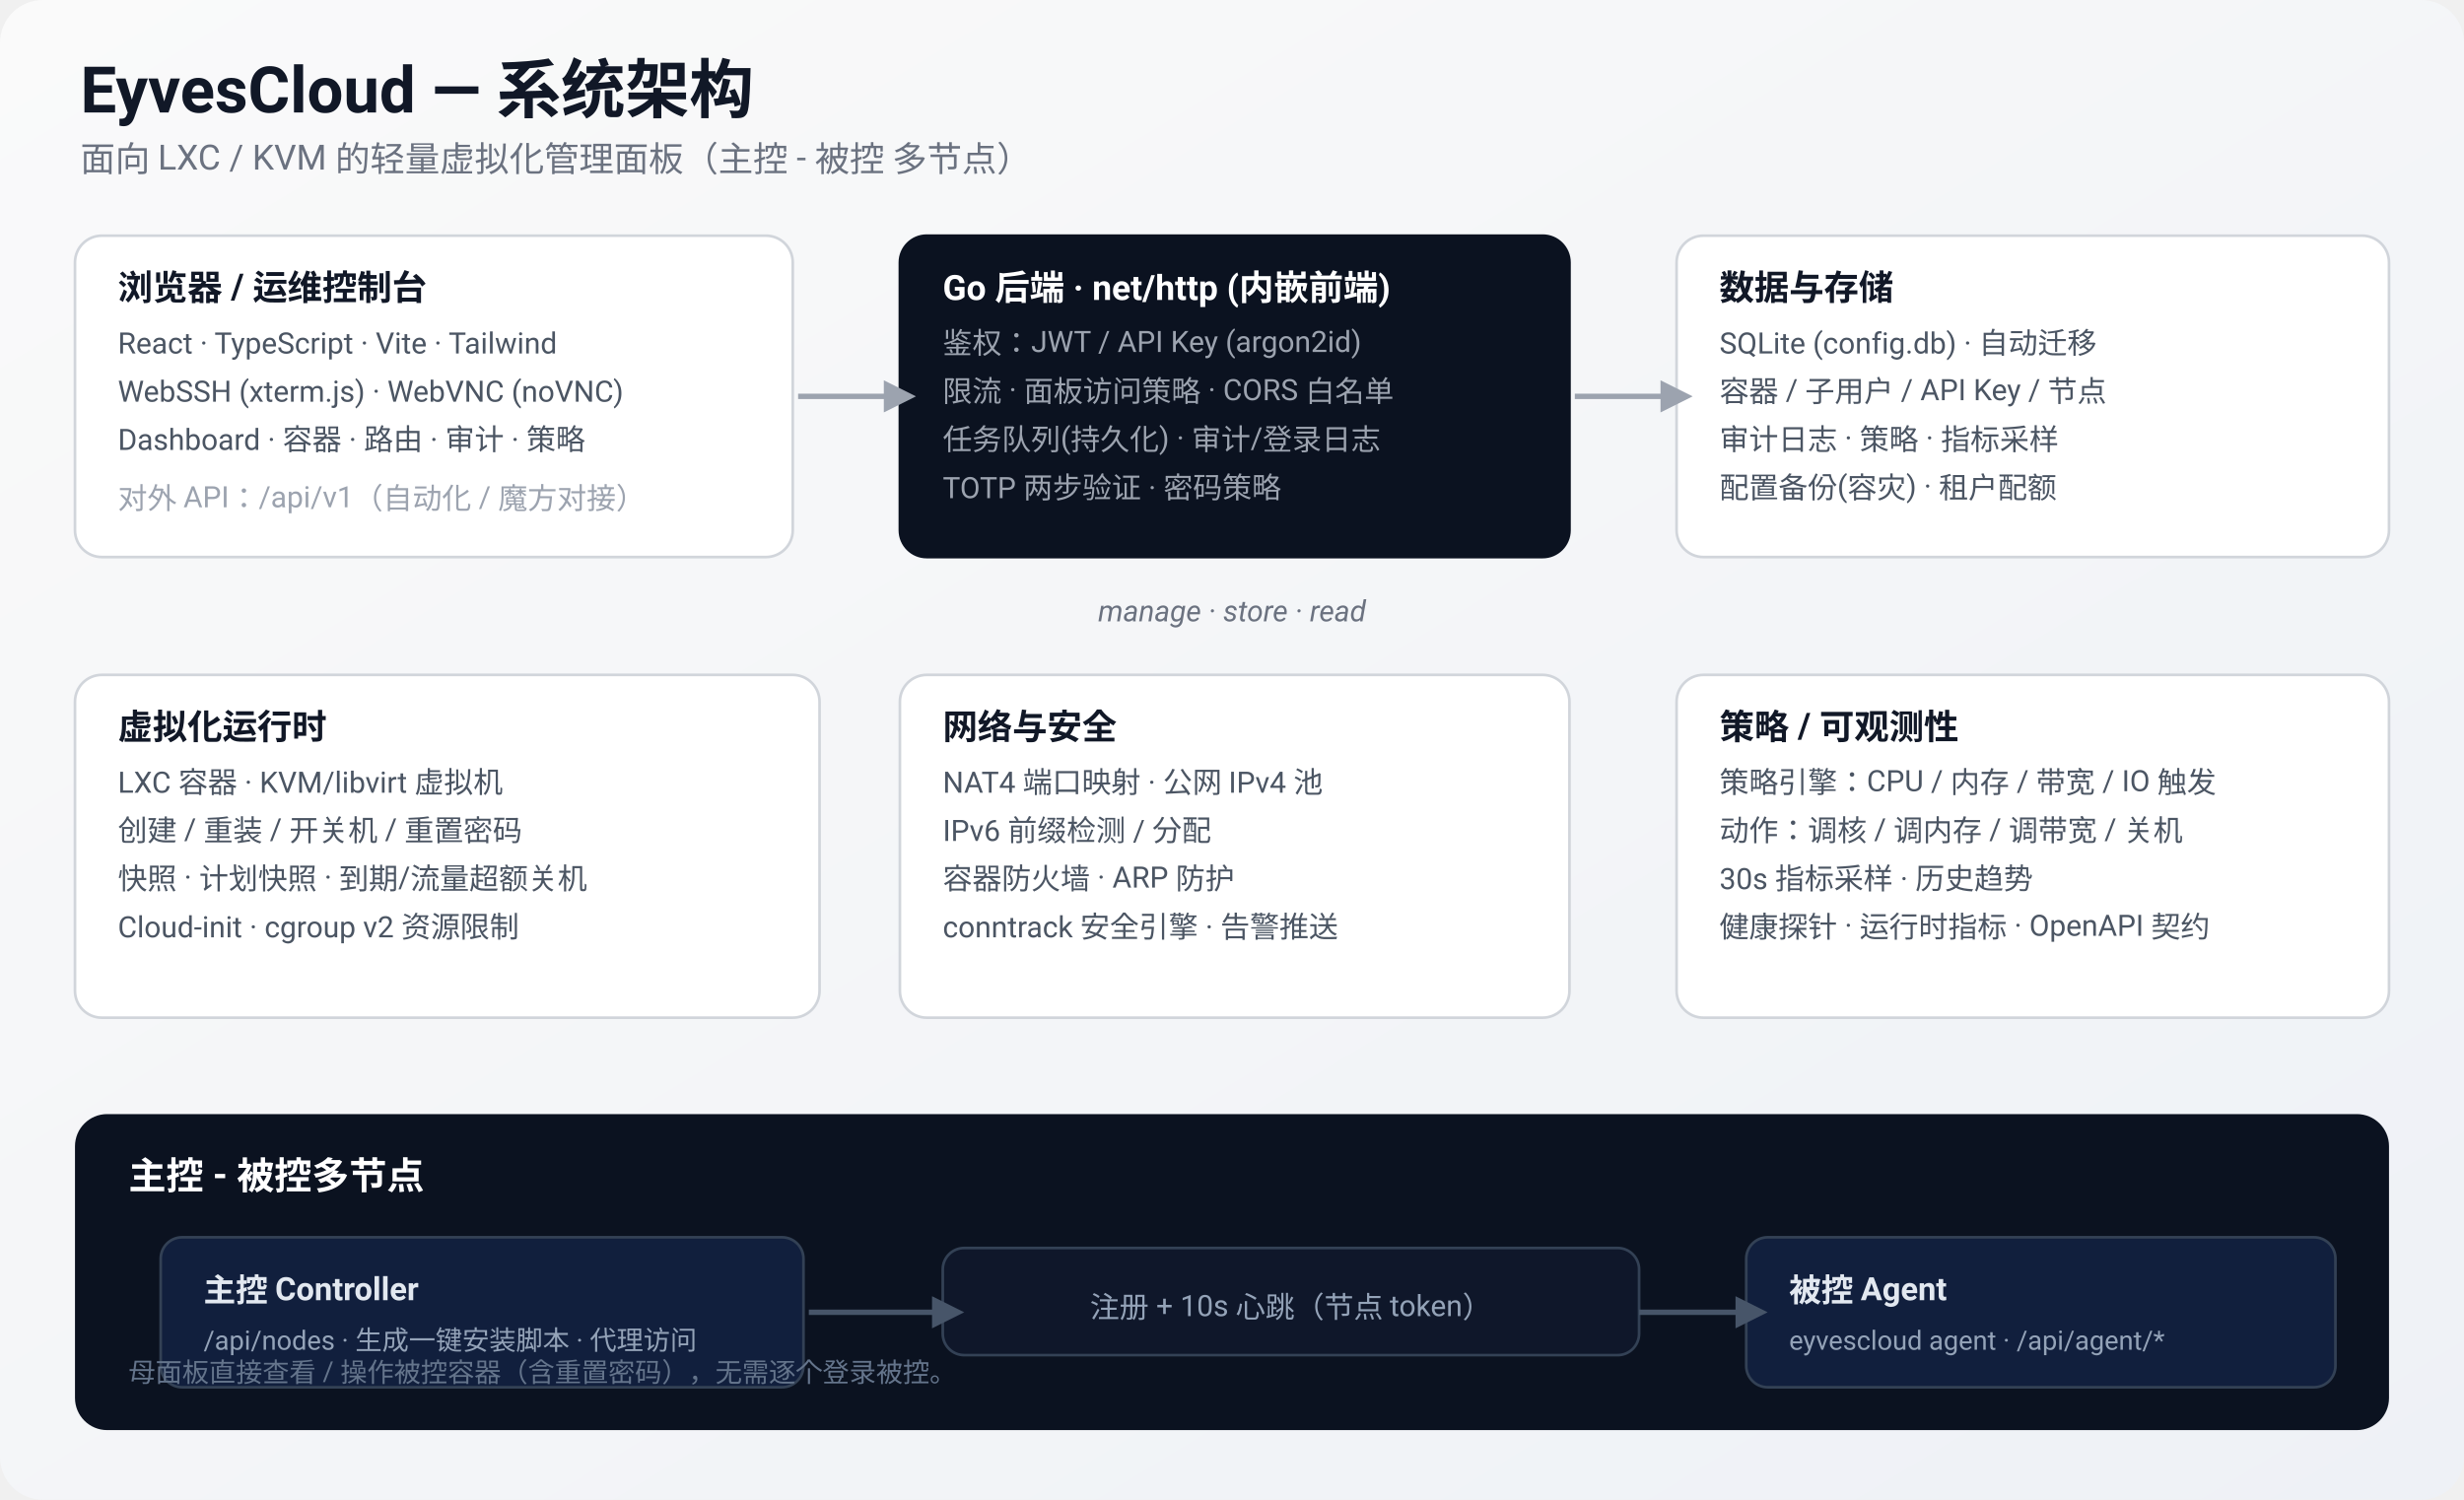
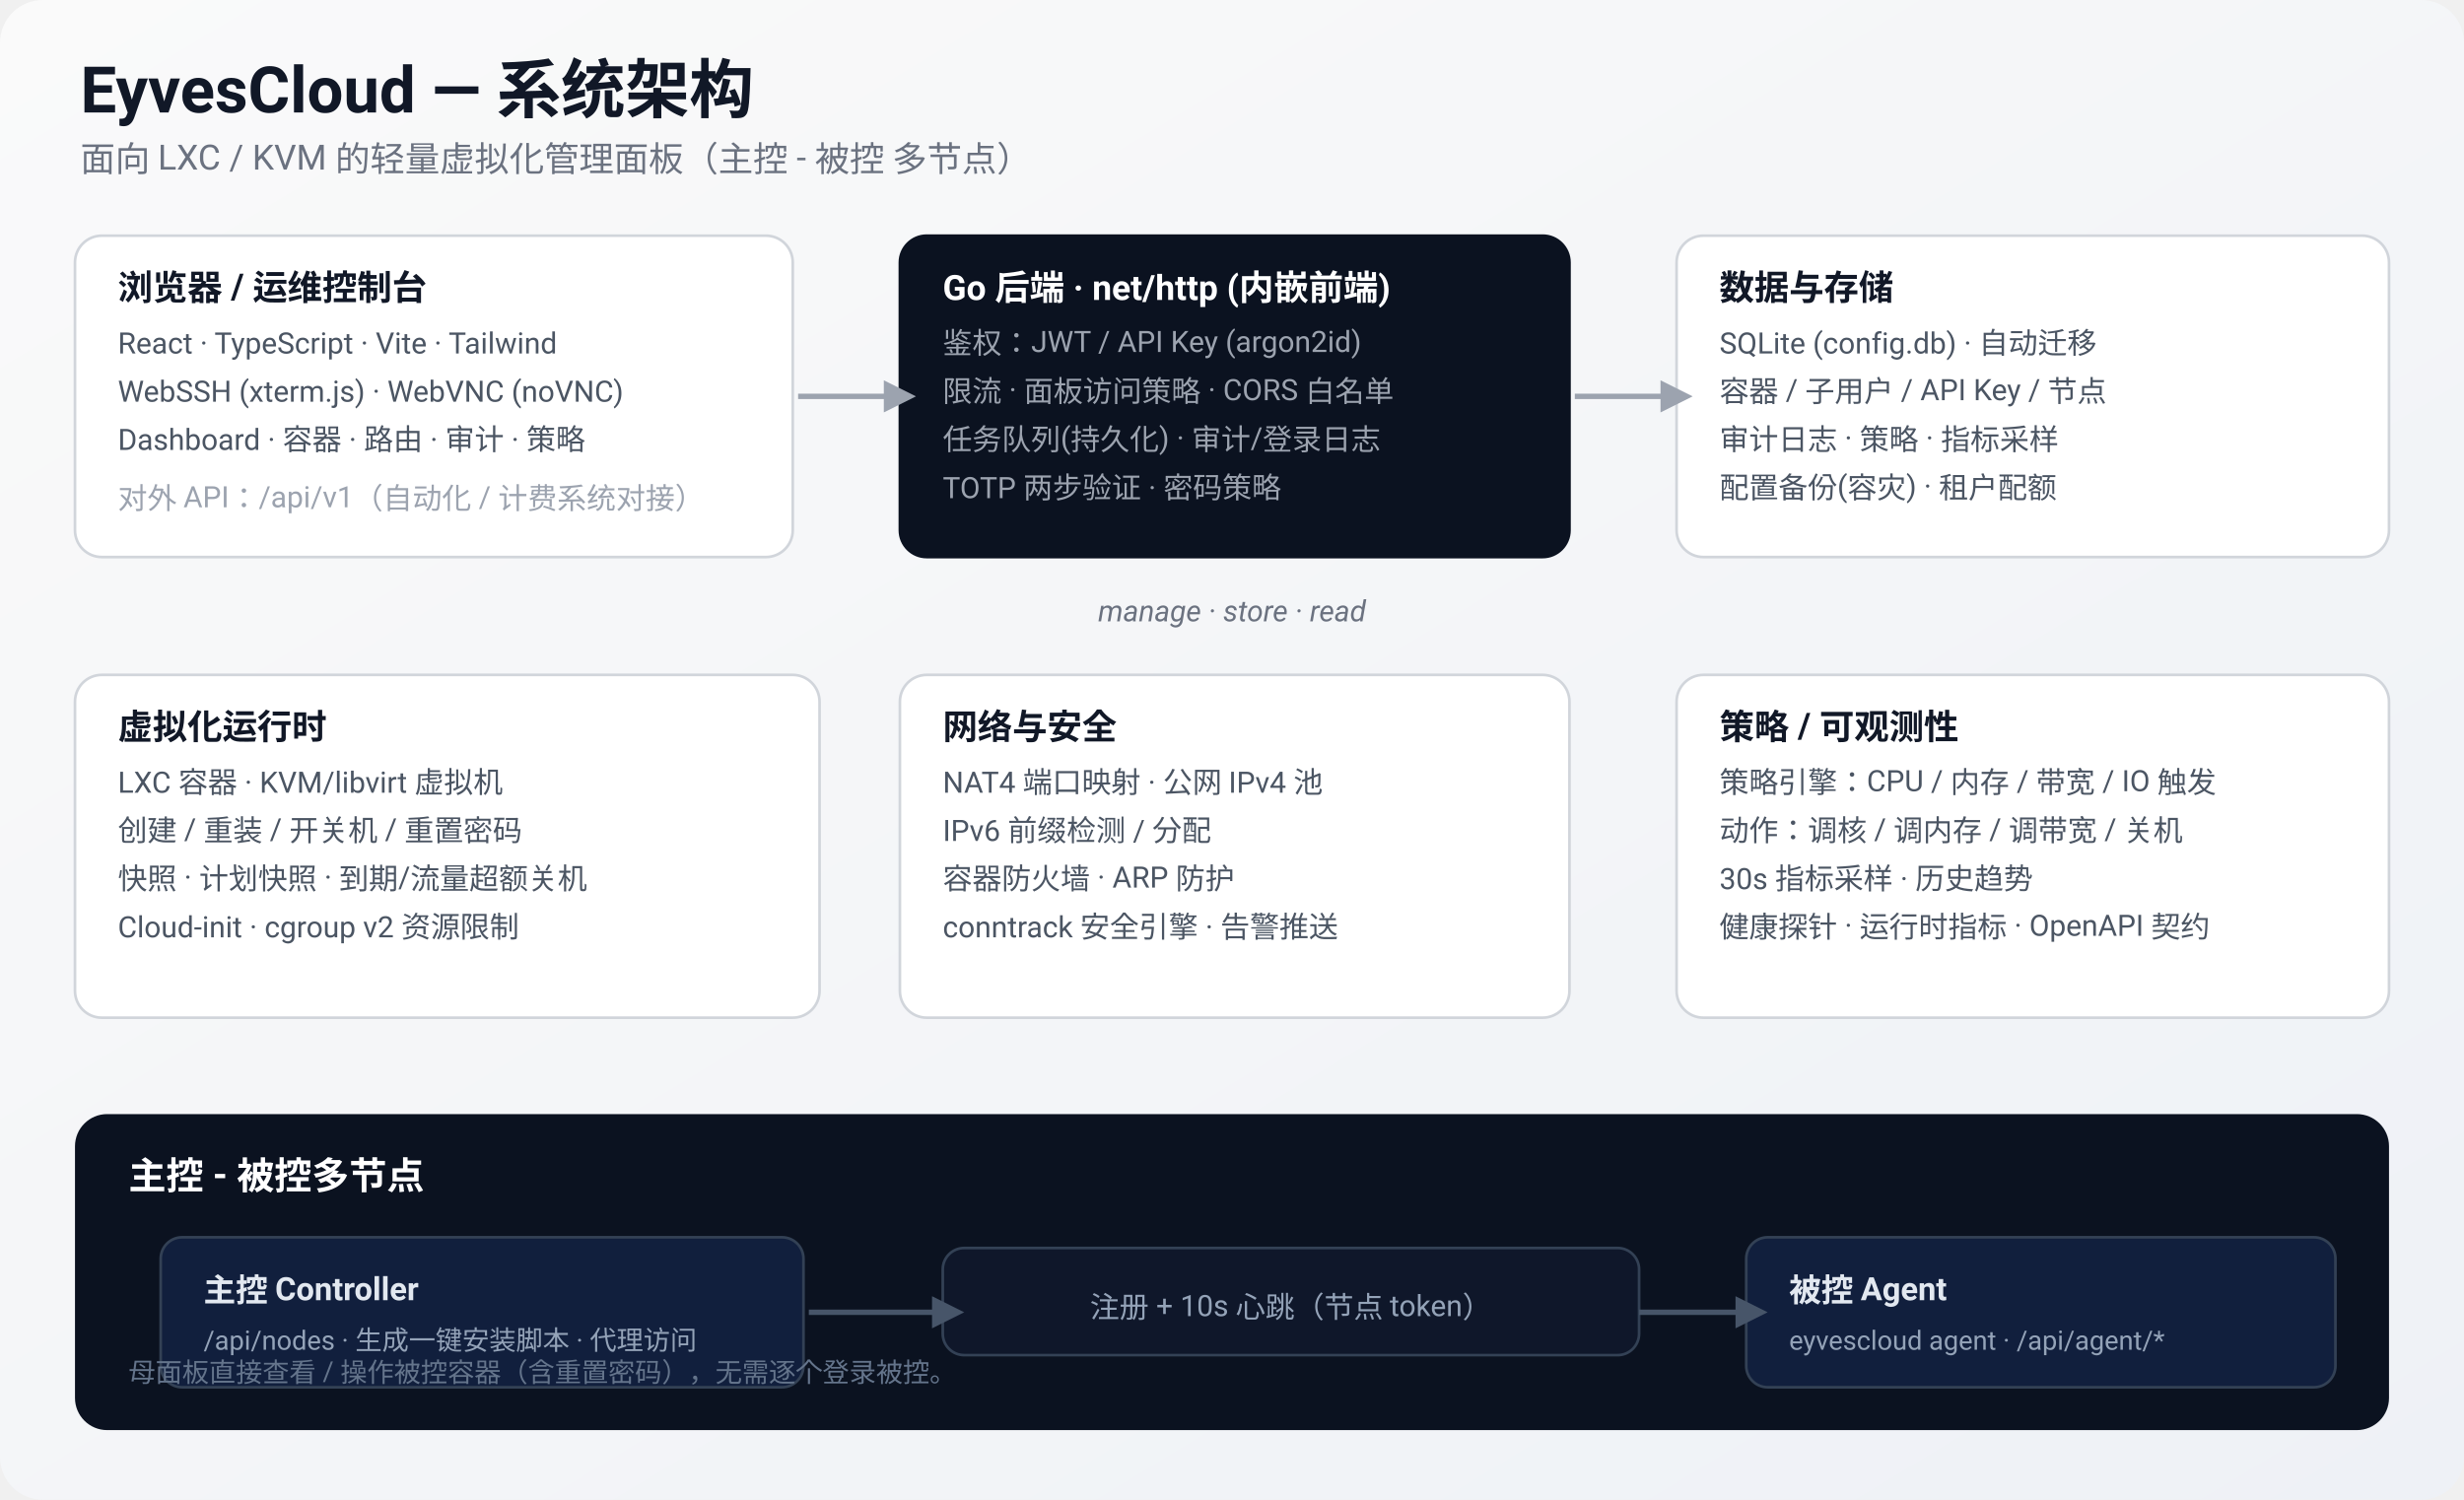
<svg xmlns="http://www.w3.org/2000/svg" width="920" height="560" viewBox="0 0 920 560" font-family="-apple-system,Segoe UI,Roboto,Helvetica,Arial,sans-serif">
  <defs>
    <linearGradient id="bg" x1="0" y1="0" x2="1" y2="1">
      <stop offset="0" stop-color="#fafafa" />
      <stop offset="1" stop-color="#eef1f6" />
    </linearGradient>
    <linearGradient id="ref" x1="0" y1="0" x2="0" y2="1">
      <stop offset="0" stop-color="#7180b9" />
      <stop offset="1" stop-color="#111827" />
    </linearGradient>
  </defs>
  <rect width="920" height="560" rx="16" fill="url(#bg)" />
  <text x="30" y="42" font-size="24" font-weight="700" fill="#111827">EyvesCloud — 系统架构</text>
  <text x="30" y="64" font-size="13" fill="#6b7280">面向 LXC / KVM 的轻量虚拟化管理面板（主控 - 被控 多节点）</text>
  <rect x="28" y="88" width="268" height="120" rx="10" fill="#ffffff" stroke="#d1d5db" />
  <text x="44" y="112" font-size="13" font-weight="700" fill="#111827">浏览器 / 运维控制台</text>
  <text x="44" y="132" font-size="11" fill="#4b5563">React · TypeScript · Vite · Tailwind</text>
  <text x="44" y="150" font-size="11" fill="#4b5563">WebSSH (xterm.js) · WebVNC (noVNC)</text>
  <text x="44" y="168" font-size="11" fill="#4b5563">Dashboard · 容器 · 路由 · 审计 · 策略</text>
-   <text x="44" y="190" font-size="11" fill="#9ca3af">对外 API：/api/v1（自动化 / 魔方对接）</text>
+   <text x="44" y="190" font-size="11" fill="#9ca3af">对外 API：/api/v1（自动化 / 计费系统对接）</text>
  <rect x="336" y="88" width="250" height="120" rx="10" fill="#0b1220" stroke="#0b1220" />
  <text x="352" y="112" font-size="13" font-weight="700" fill="#ffffff">Go 后端 · net/http (内嵌前端)</text>
  <text x="352" y="132" font-size="11" fill="#9ca3af">鉴权：JWT / API Key (argon2id)</text>
  <text x="352" y="150" font-size="11" fill="#9ca3af">限流 · 面板访问策略 · CORS 白名单</text>
  <text x="352" y="168" font-size="11" fill="#9ca3af">任务队列(持久化) · 审计/登录日志</text>
  <text x="352" y="186" font-size="11" fill="#9ca3af">TOTP 两步验证 · 密码策略</text>
  <rect x="626" y="88" width="266" height="120" rx="10" fill="#ffffff" stroke="#d1d5db" />
  <text x="642" y="112" font-size="13" font-weight="700" fill="#111827">数据与存储</text>
  <text x="642" y="132" font-size="11" fill="#4b5563">SQLite (config.db) · 自动迁移</text>
  <text x="642" y="150" font-size="11" fill="#4b5563">容器 / 子用户 / API Key / 节点</text>
  <text x="642" y="168" font-size="11" fill="#4b5563">审计日志 · 策略 · 指标采样</text>
  <text x="642" y="186" font-size="11" fill="#4b5563">配置备份(容灾) · 租户配额</text>
  <line x1="298" y1="148" x2="332" y2="148" stroke="#9ca3af" stroke-width="2" marker-end="url(#ah)" />
  <polygon points="330,142 342,148 330,154" fill="#9ca3af" />
  <line x1="588" y1="148" x2="622" y2="148" stroke="#9ca3af" stroke-width="2" />
  <polygon points="620,142 632,148 620,154" fill="#9ca3af" />
  <text x="460" y="232" font-size="11" font-style="italic" fill="#6b7280" text-anchor="middle">manage · store · read</text>
  <rect x="28" y="252" width="278" height="128" rx="10" fill="#ffffff" stroke="#d1d5db" />
  <text x="44" y="276" font-size="13" font-weight="700" fill="#111827">虚拟化运行时</text>
  <text x="44" y="296" font-size="11" fill="#4b5563">LXC 容器 · KVM/libvirt 虚拟机</text>
  <text x="44" y="314" font-size="11" fill="#4b5563">创建 / 重装 / 开关机 / 重置密码</text>
  <text x="44" y="332" font-size="11" fill="#4b5563">快照 · 计划快照 · 到期/流量超额关机</text>
  <text x="44" y="350" font-size="11" fill="#4b5563">Cloud-init · cgroup v2 资源限制</text>
  <rect x="336" y="252" width="250" height="128" rx="10" fill="#ffffff" stroke="#d1d5db" />
  <text x="352" y="276" font-size="13" font-weight="700" fill="#111827">网络与安全</text>
  <text x="352" y="296" font-size="11" fill="#4b5563">NAT4 端口映射 · 公网 IPv4 池</text>
  <text x="352" y="314" font-size="11" fill="#4b5563">IPv6 前缀检测 / 分配</text>
  <text x="352" y="332" font-size="11" fill="#4b5563">容器防火墙 · ARP 防护</text>
  <text x="352" y="350" font-size="11" fill="#4b5563">conntrack 安全引擎 · 告警推送</text>
  <rect x="626" y="252" width="266" height="128" rx="10" fill="#ffffff" stroke="#d1d5db" />
  <text x="642" y="276" font-size="13" font-weight="700" fill="#111827">策略 / 可观测性</text>
  <text x="642" y="296" font-size="11" fill="#4b5563">策略引擎：CPU / 内存 / 带宽 / IO 触发</text>
  <text x="642" y="314" font-size="11" fill="#4b5563">动作：调核 / 调内存 / 调带宽 / 关机</text>
  <text x="642" y="332" font-size="11" fill="#4b5563">30s 指标采样 · 历史趋势</text>
  <text x="642" y="350" font-size="11" fill="#4b5563">健康探针 · 运行时指标 · OpenAPI 契约</text>
  <rect x="28" y="416" width="864" height="118" rx="12" fill="#0b1220" />
  <text x="48" y="444" font-size="14" font-weight="700" fill="#ffffff">主控 - 被控多节点</text>
  <rect x="60" y="462" width="240" height="56" rx="8" fill="#111f3d" stroke="#334155" />
  <text x="76" y="486" font-size="12" font-weight="700" fill="#e2e8f0">主控 Controller</text>
  <text x="76" y="504" font-size="10" fill="#94a3b8">/api/nodes · 生成一键安装脚本 · 代理访问</text>
  <rect x="352" y="466" width="260" height="40" rx="8" fill="#0f172a" stroke="#334155" />
  <text x="482" y="492" font-size="11" fill="#94a3b8" text-anchor="middle">注册 + 10s 心跳（节点 token）</text>
  <rect x="652" y="462" width="220" height="56" rx="8" fill="#111f3d" stroke="#334155" />
  <text x="668" y="486" font-size="12" font-weight="700" fill="#e2e8f0">被控 Agent</text>
  <text x="668" y="504" font-size="10" fill="#94a3b8">eyvescloud agent · /api/agent/*</text>
  <line x1="302" y1="490" x2="350" y2="490" stroke="#475569" stroke-width="2" />
  <polygon points="348,484 360,490 348,496" fill="#475569" />
  <line x1="612" y1="490" x2="650" y2="490" stroke="#475569" stroke-width="2" />
  <polygon points="648,484 660,490 648,496" fill="#475569" />
  <text x="48" y="516" font-size="10" fill="#64748b">母面板直接查看 / 操作被控容器（含重置密码），无需逐个登录被控。</text>
</svg>
